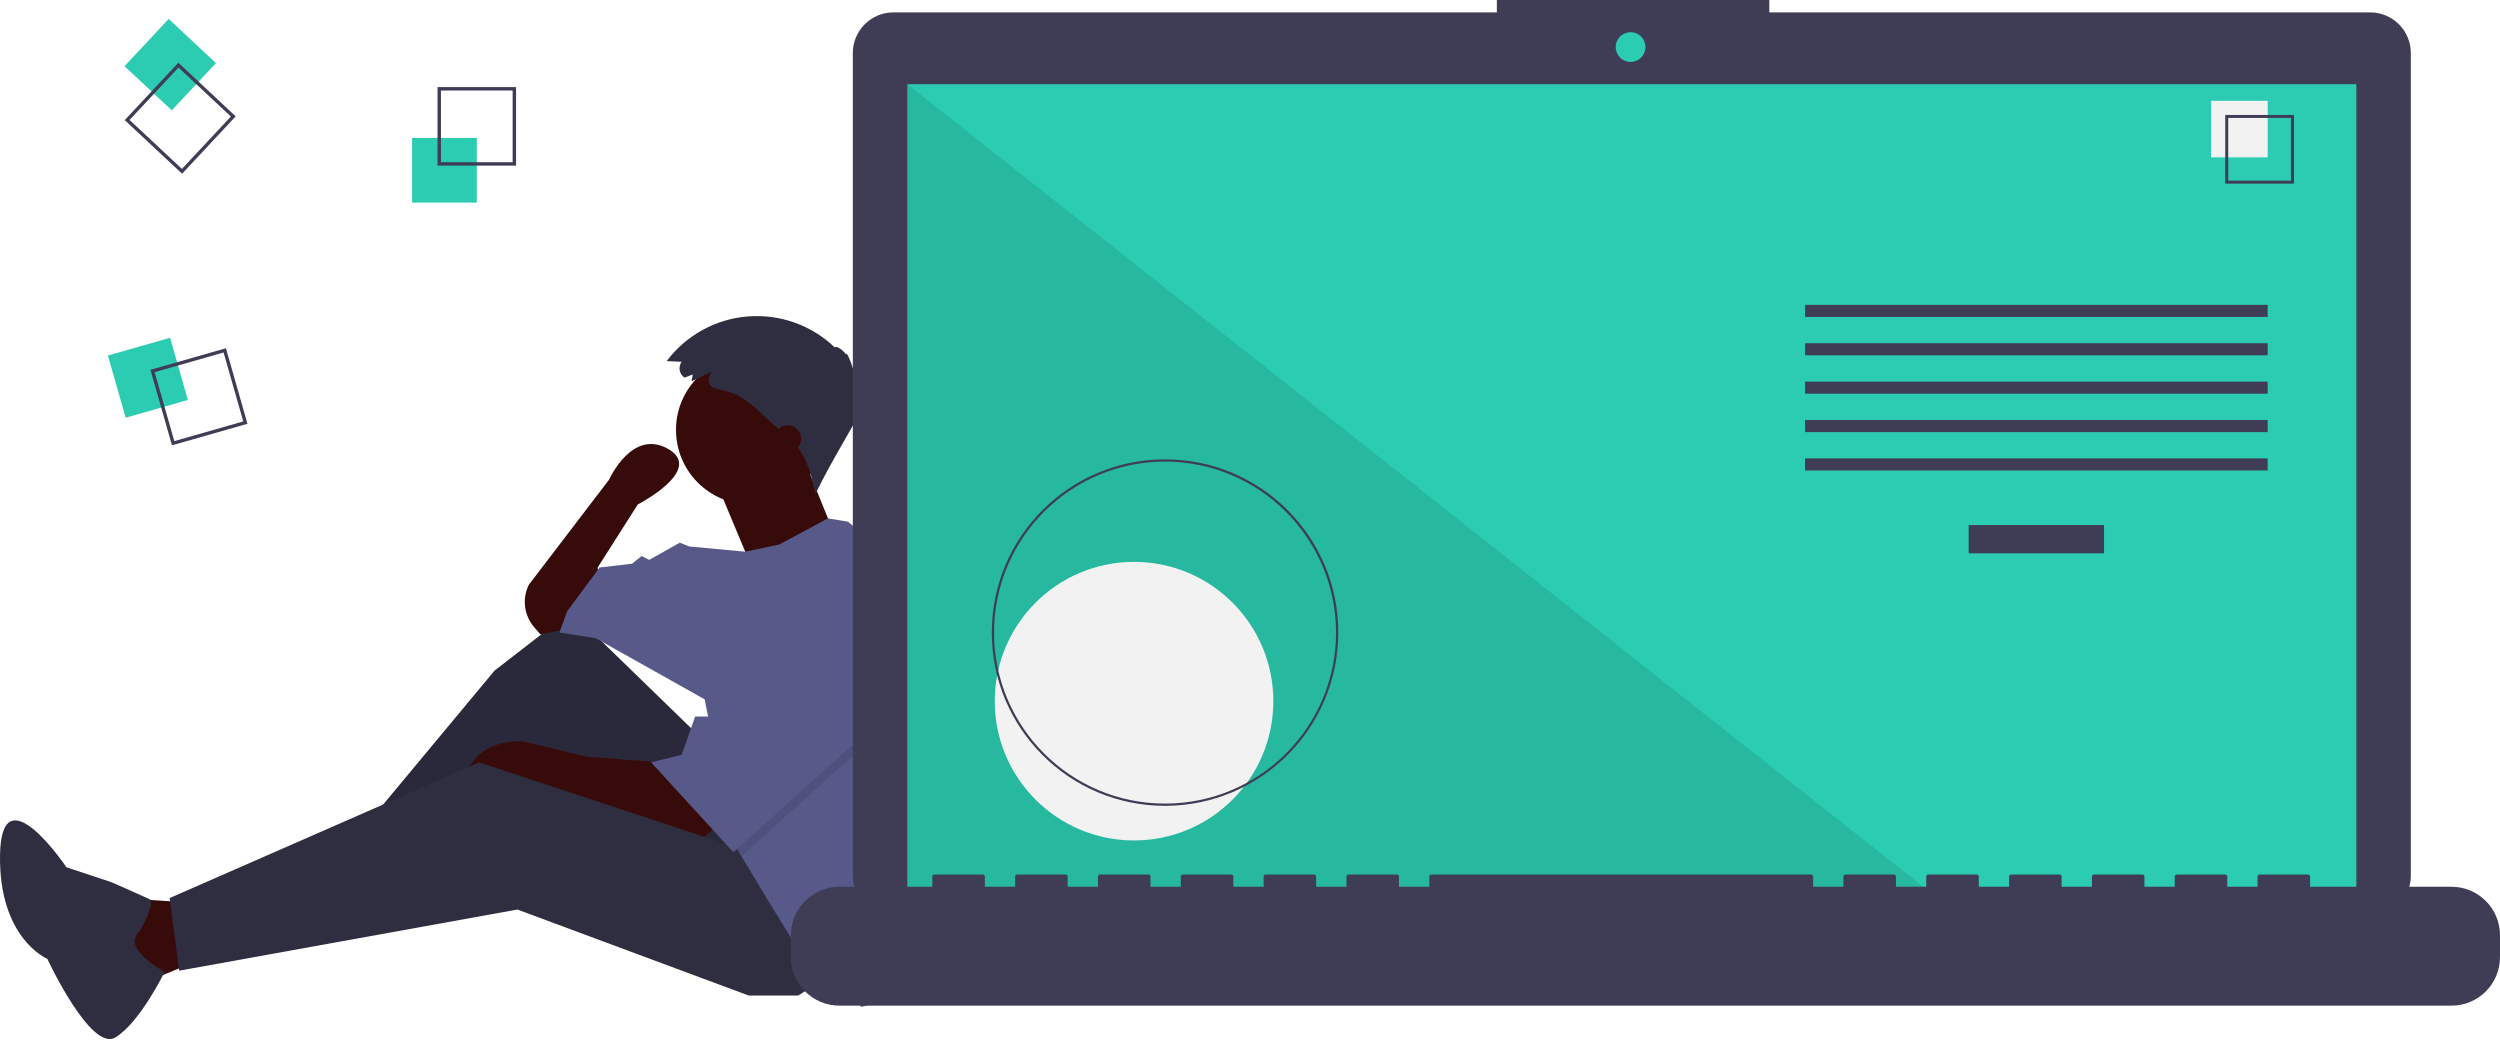
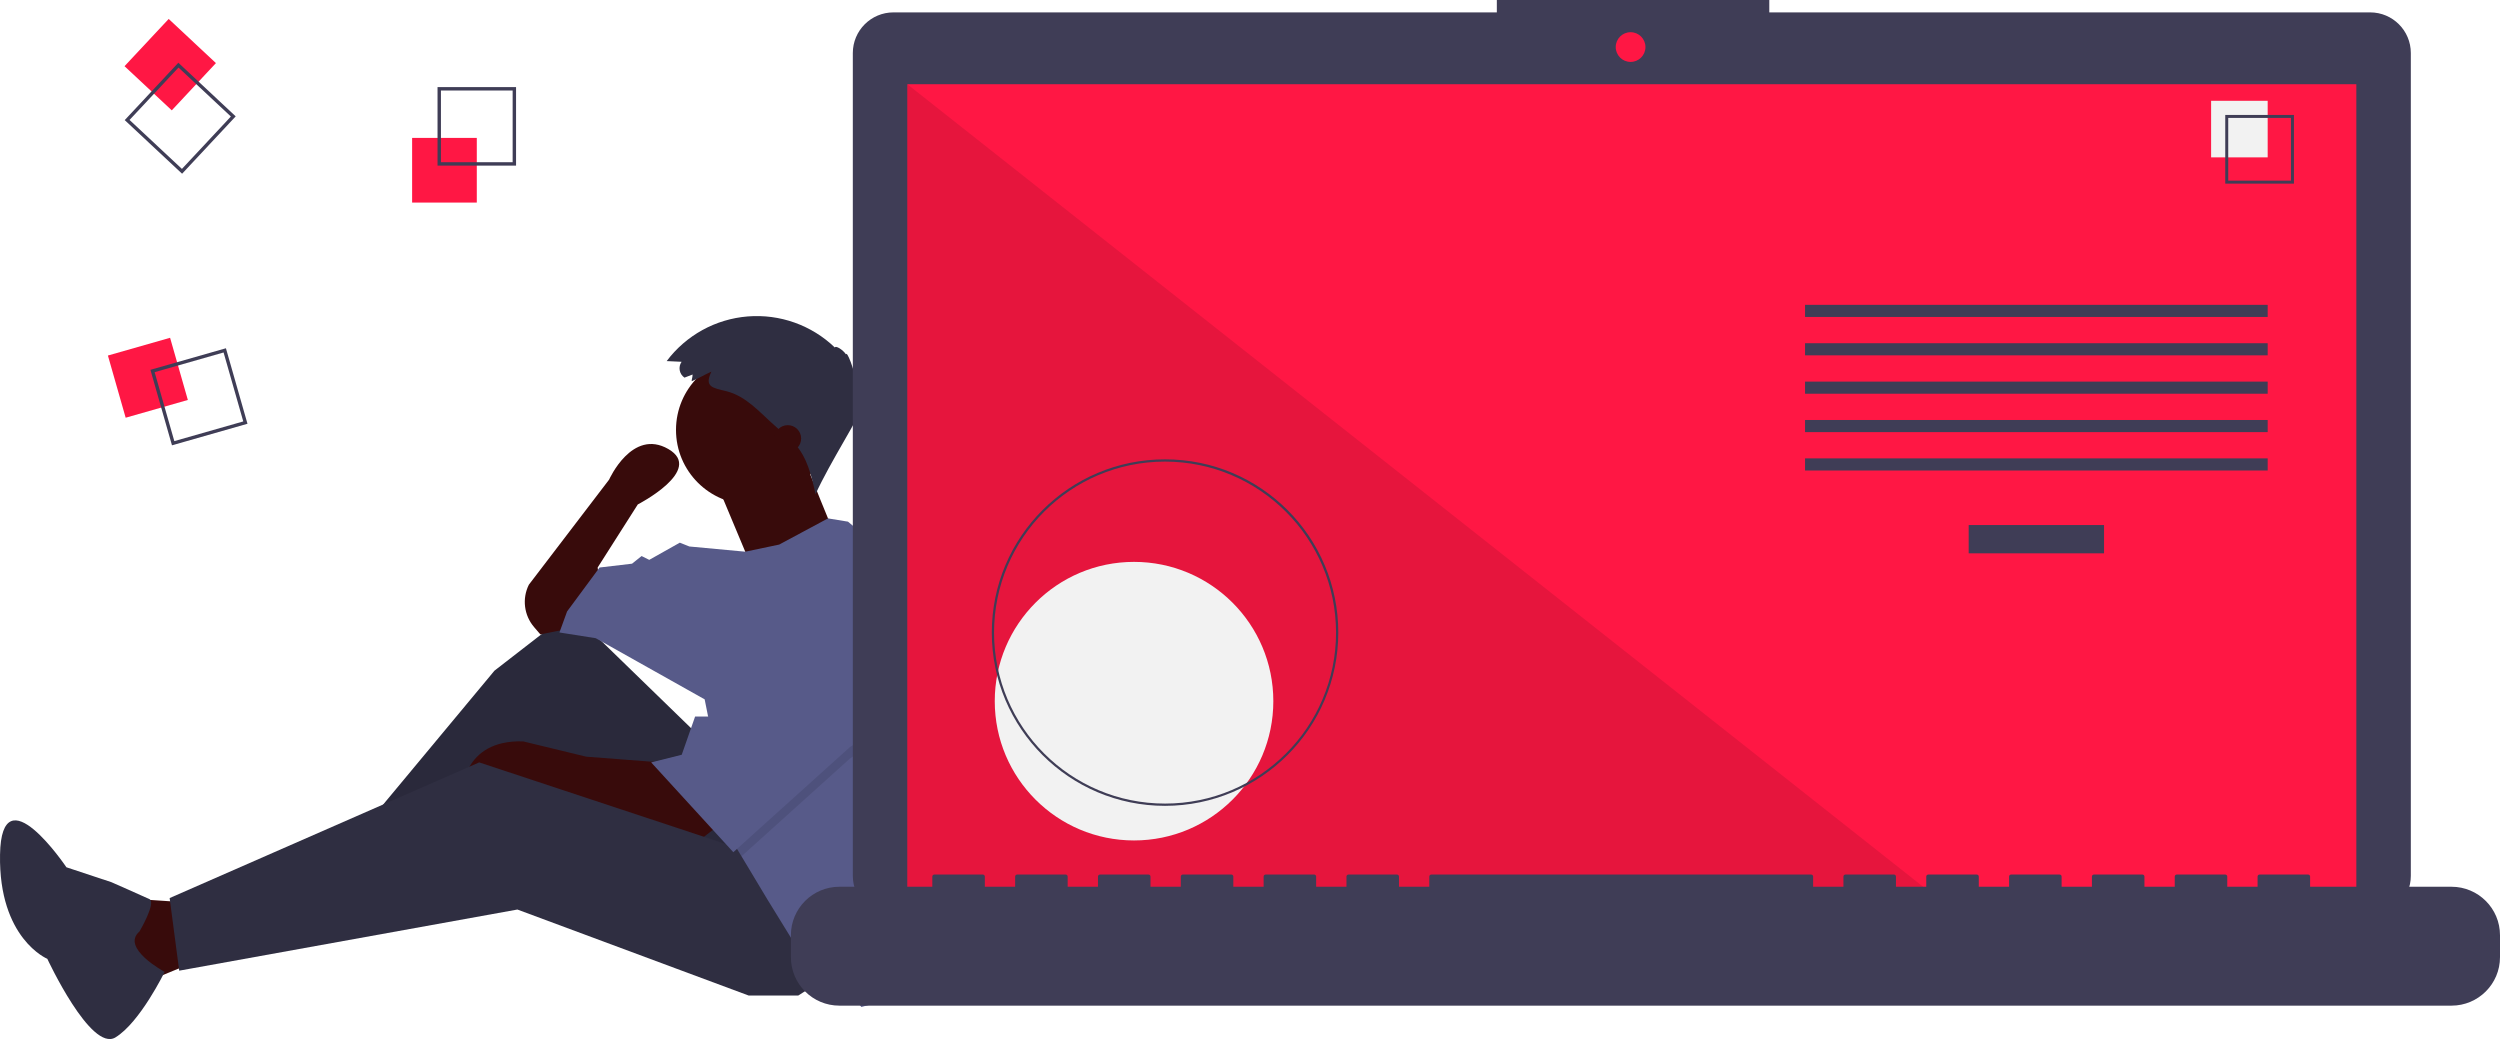
<svg xmlns="http://www.w3.org/2000/svg" id="e189b3b9-b88e-4ad6-86fc-a3cf637fca9f" data-name="Layer 1" width="1082.439" height="449.881" viewBox="0 0 1082.439 449.881">
  <polygon points="77.591 390.495 52.772 388.84 61.045 426.069 89.173 414.487 77.591 390.495" fill="#380b0b" />
  <polygon points="305.1 321.001 247.189 264.744 214.096 290.391 148.739 368.985 156.185 380.567 235.606 326.792 289.381 397.113 340.674 371.467 305.1 321.001" fill="#2f2e41" />
  <polygon points="305.1 321.001 247.189 264.744 214.096 290.391 148.739 368.985 156.185 380.567 235.606 326.792 289.381 397.113 340.674 371.467 305.1 321.001" opacity="0.1" />
  <path d="M368.845,583.289l-7.446,5.791-60.393-20.683-14.064-5.791-28.128,5.791s0-23.165,26.474-22.337l27.301,6.618,32.265,2.482Z" transform="translate(-58.78049 -225.0594)" fill="#380b0b" />
  <polygon points="363.839 419.451 345.638 431.033 324.128 431.033 224.024 393.804 77.591 420.278 73.454 388.84 207.478 330.102 324.956 368.985 363.839 419.451" fill="#2f2e41" />
  <path d="M305.142,497.249l-12.41,2.482-2.704-3.155a16.717,16.717,0,0,1-2.26-18.355h0l34.747-45.502s9.928-22.337,25.646-13.237-13.237,23.992-13.237,23.992l-17.373,27.301,1.655,14.064Z" transform="translate(-58.78049 -225.0594)" fill="#380b0b" />
  <circle cx="324.956" cy="186.15" r="32.265" fill="#380b0b" />
  <path d="M369.258,434.788,384.15,470.362l35.574-14.892s-11.582-28.128-11.582-28.956S369.258,434.788,369.258,434.788Z" transform="translate(-58.78049 -225.0594)" fill="#380b0b" />
  <path d="M467.22,540.029a185.383,185.383,0,0,1-9.092,57.341l-2.416,7.429-11.582,52.948-12.41,3.309-9.1-11.582L404.419,636.237l-13.237-21.51-11.351-18.912-3.541-5.907-12.41-62.048L316.724,501.386l-15.719-2.482,3.309-9.1,14.064-19.028L332.443,469.121l4.137-3.309,3.309,1.655,13.237-7.446,4.137,1.655,24.19,2.25,14.693-3.078L417.275,449.506l8.654,1.415,29.783,24.819A185.22,185.22,0,0,1,467.22,540.029Z" transform="translate(-58.78049 -225.0594)" fill="#575a89" />
  <path d="M119.171,628.365s7.41-12.559,4.28-14.025-16.422-7.311-16.422-7.311l-19.492-6.46s-28.126-41.801-28.743-5.45,20.479,45.089,20.479,45.089S98.088,680.7,108.747,674.243,130.07,645.867,130.07,645.867,110.85,635.535,119.171,628.365Z" transform="translate(-58.78049 -225.0594)" fill="#2f2e41" />
  <polygon points="399.413 307.764 367.975 328.447 321.051 370.755 317.51 364.848 307.582 315.21 310.064 315.21 335.711 268.054 399.413 307.764" opacity="0.1" />
  <polygon points="335.711 263.09 310.064 310.246 300.964 310.246 295.173 326.792 281.936 330.102 317.51 368.985 367.975 323.483 399.413 302.8 335.711 263.09" fill="#575a89" />
  <path d="M358.64,387.219l-3.496,1.345a4.88,4.88,0,0,1-1.248-6.86l-6.46-.302a48.782,48.782,0,0,1,72.825-5.87c.294-1.013,3.5.958,4.809,2.956.44-1.648,3.446,6.32,4.509,11.952.492-1.875,2.385,1.152.727,4.057,1.051-.154,1.525,2.535.712,4.032,1.149-.54.956,2.669-.291,4.813,1.64-.146-12.935,22.476-18.837,35.696-1.714-7.873-3.64-16.164-9.166-22.029-.939-.997-1.968-1.905-2.994-2.811l-5.554-4.902c-6.458-5.7-12.332-12.736-20.935-14.866-5.912-1.464-9.651-1.795-6.429-8.457-2.911,1.215-5.629,3.021-8.566,4.15C358.287,389.192,358.698,388.151,358.64,387.219Z" transform="translate(-58.78049 -225.0594)" fill="#2f2e41" />
  <circle cx="341.088" cy="189.873" r="5.791" fill="#380b0b" />
-   <rect x="178.439" y="59.71" width="28" height="28" fill="#2bccb1" />
+   <rect x="178.439" y="59.71" width="28" height="28" fill="#FF1744" />
  <path d="M282.22,296.77h-34v-34h34Zm-32.522-1.478h31.043V264.248H249.698Z" transform="translate(-58.78049 -225.0594)" fill="#3f3d56" />
-   <rect x="108.808" y="374.617" width="28" height="28" transform="translate(403.9876 -61.23638) rotate(74.06317)" fill="#2bccb1" />
+   <rect x="108.808" y="374.617" width="28" height="28" transform="translate(403.9876 -61.23638) rotate(74.06317)" fill="#FF1744" />
  <path d="M133.243,417.876l-9.336-32.693,32.693-9.336,9.336,32.693Zm-7.508-31.678,8.524,29.85,29.85-8.524-8.524-29.85Z" transform="translate(-58.78049 -225.0594)" fill="#3f3d56" />
-   <rect x="118.487" y="239.049" width="28" height="28" transform="translate(349.0467 103.9752) rotate(133.0628)" fill="#2bccb1" />
+   <rect x="118.487" y="239.049" width="28" height="28" transform="translate(349.0467 103.9752) rotate(133.0628)" fill="#FF1744" />
  <path d="M112.781,277.063l23.215-24.841,24.841,23.215-23.215,24.841Zm23.286-22.751-21.196,22.681L137.551,298.189l21.196-22.681Z" transform="translate(-58.78049 -225.0594)" fill="#3f3d56" />
  <path d="M1085.012,230.422H824.843v-5.362h-117.971v5.362H445.63a17.599,17.599,0,0,0-17.599,17.599V604.272A17.599,17.599,0,0,0,445.63,621.871H1085.012a17.599,17.599,0,0,0,17.599-17.599V248.02A17.599,17.599,0,0,0,1085.012,230.422Z" transform="translate(-58.78049 -225.0594)" fill="#3f3d56" />
-   <rect x="392.845" y="36.464" width="627.391" height="353.913" fill="#2bccb1" />
-   <circle cx="706.004" cy="20.377" r="6.435" fill="#2bccb1" />
+   <rect x="392.845" y="36.464" width="627.391" height="353.913" fill="#FF1744" />
+   <circle cx="706.004" cy="20.377" r="6.435" fill="#FF1744" />
  <polygon points="840.813 390.377 392.845 390.377 392.845 36.464 840.813 390.377" opacity="0.1" />
  <circle cx="491.013" cy="303.587" r="60.307" fill="#f2f2f2" />
  <path d="M563.218,573.972A75.016,75.016,0,1,1,638.234,498.957,75.101,75.101,0,0,1,563.218,573.972Zm0-149.051A74.035,74.035,0,1,0,637.253,498.957,74.119,74.119,0,0,0,563.218,424.921Z" transform="translate(-58.78049 -225.0594)" fill="#3f3d56" />
  <rect x="852.392" y="227.332" width="58.605" height="12.246" fill="#3f3d56" />
  <rect x="781.541" y="131.989" width="200.307" height="5.248" fill="#3f3d56" />
  <rect x="781.541" y="148.608" width="200.307" height="5.248" fill="#3f3d56" />
  <rect x="781.541" y="165.228" width="200.307" height="5.248" fill="#3f3d56" />
  <rect x="781.541" y="181.847" width="200.307" height="5.248" fill="#3f3d56" />
  <rect x="781.541" y="198.467" width="200.307" height="5.248" fill="#3f3d56" />
  <rect x="957.356" y="43.644" width="24.492" height="24.492" fill="#f2f2f2" />
  <path d="M1052,304.566h-29.74v-29.74h29.74Zm-28.447-1.293h27.154V276.119h-27.154Z" transform="translate(-58.78049 -225.0594)" fill="#3f3d56" />
  <path d="M1120.227,609.001h-61.229v-4.412a.875.875,0,0,0-.875-.875h-20.993a.875.875,0,0,0-.875.875v4.412H1023.134v-4.412a.875.875,0,0,0-.875-.875h-20.993a.875.875,0,0,0-.875.875v4.412H987.272v-4.412a.875.875,0,0,0-.875-.875H965.404a.875.875,0,0,0-.875.875v4.412H951.409v-4.412a.875.875,0,0,0-.875-.875H929.541a.875.875,0,0,0-.875.875v4.412H915.546v-4.412a.875.875,0,0,0-.875-.875h-20.993a.875.875,0,0,0-.875.875v4.412H879.683v-4.412a.875.875,0,0,0-.875-.875H857.815a.875.875,0,0,0-.875.875v4.412H843.82v-4.412a.875.875,0,0,0-.875-.875H678.501a.875.875,0,0,0-.875.875v4.412H664.506v-4.412a.875.875,0,0,0-.875-.875H642.638a.875.875,0,0,0-.875.875v4.412H628.643v-4.412a.875.875,0,0,0-.875-.875H606.775a.875.875,0,0,0-.875.875v4.412H592.78v-4.412a.875.875,0,0,0-.875-.875H570.912a.875.875,0,0,0-.875.875v4.412H556.917v-4.412a.875.875,0,0,0-.875-.875H535.049a.875.875,0,0,0-.875.875v4.412H521.054v-4.412a.875.875,0,0,0-.875-.875H499.186a.875.875,0,0,0-.875.875v4.412H485.191v-4.412a.875.875,0,0,0-.875-.875h-20.993a.875.875,0,0,0-.875.875v4.412H422.212a20.993,20.993,0,0,0-20.993,20.993v9.492a20.993,20.993,0,0,0,20.993,20.993H1120.227a20.993,20.993,0,0,0,20.993-20.993v-9.492A20.993,20.993,0,0,0,1120.227,609.001Z" transform="translate(-58.78049 -225.0594)" fill="#3f3d56" />
</svg>
